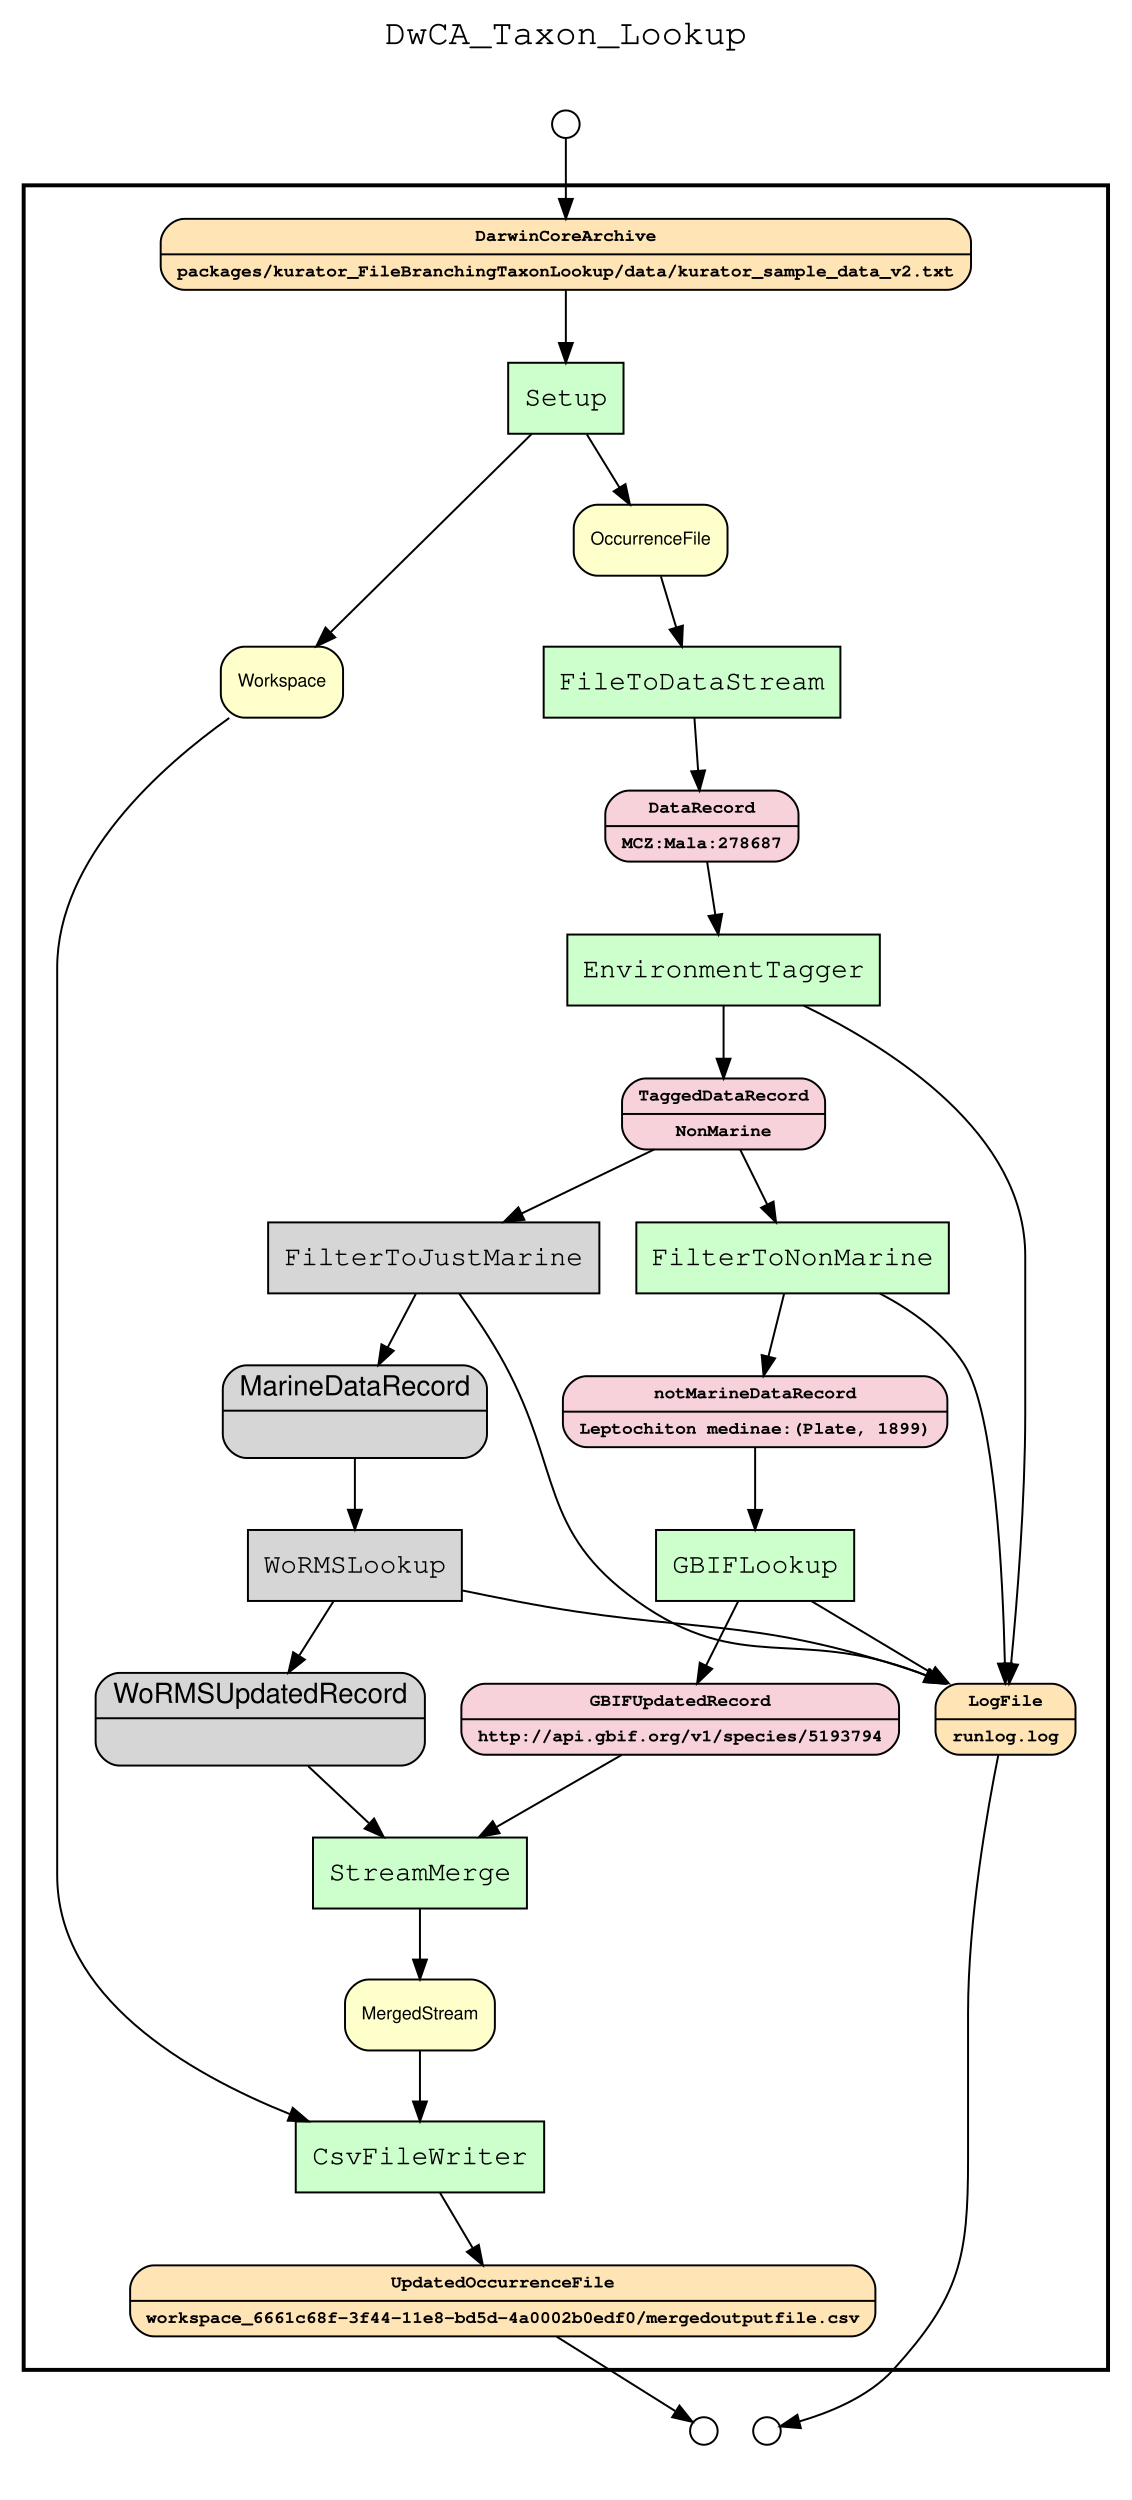
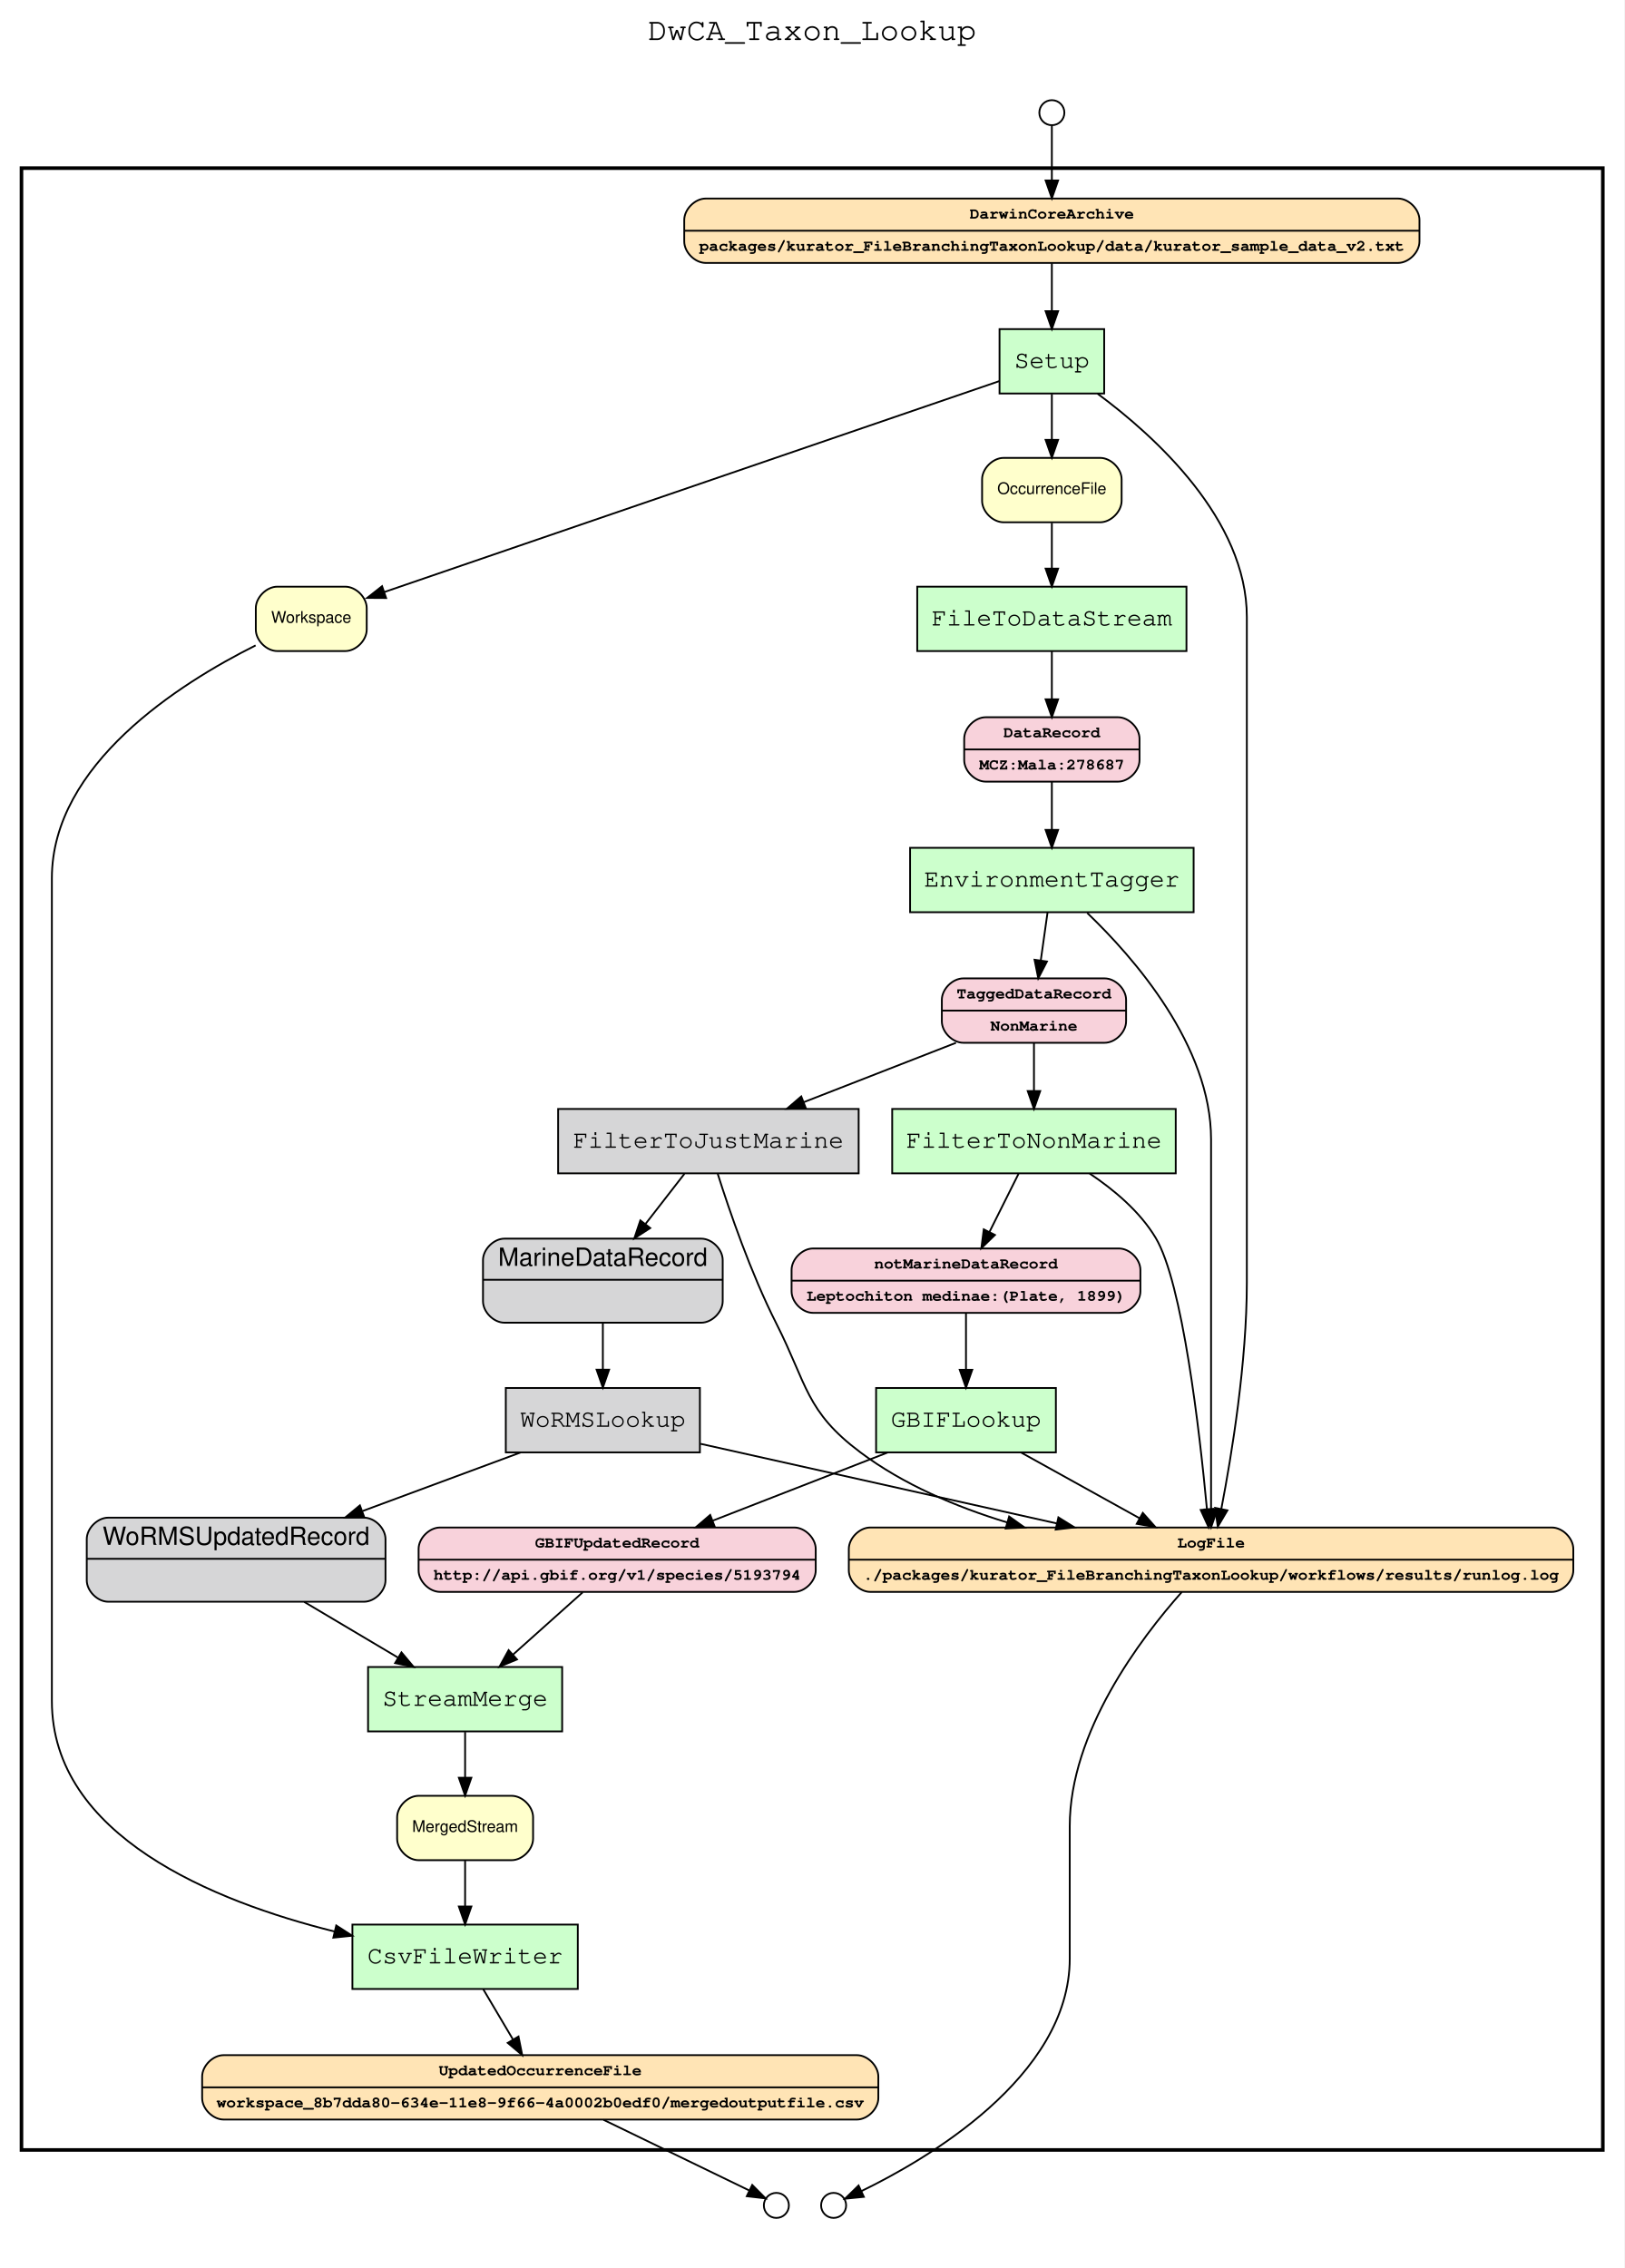
- <svg xmlns="http://www.w3.org/2000/svg" width="574pt" height="1268pt" viewBox="0.00 0.00 574.00 1268.00">
+ <svg xmlns="http://www.w3.org/2000/svg" width="908pt" height="1268pt" viewBox="0.00 0.00 908.00 1268.00">
  <g id="graph0" class="graph" transform="scale(1 1) rotate(0) translate(4 1264)">
-     <polygon fill="white" stroke="none" points="-4,4 -4,-1264 570,-1264 570,4 -4,4" />
-     <text text-anchor="middle" x="283" y="-1241.6" font-family="Courier,monospace" font-size="18.00">DwCA_Taxon_Lookup</text>
+     <polygon fill="white" stroke="none" points="-4,4 -4,-1264 904,-1264 904,4 -4,4" />
+     <text text-anchor="middle" x="450" y="-1241.6" font-family="Courier,monospace" font-size="18.00">DwCA_Taxon_Lookup</text>
+     <g id="clust5" class="cluster">
+       <polygon fill="none" stroke="white" stroke-width="2" points="407,-8 407,-54 485,-54 485,-8 407,-8" />
+     </g>
+     <g id="clust6" class="cluster">
+       <polygon fill="none" stroke="white" stroke-width="2" points="415,-16 415,-46 477,-46 477,-16 415,-16" />
+     </g>
+     <g id="clust1" class="cluster">
+       <polygon fill="none" stroke="black" stroke-width="2" points="8,-62 8,-1170 892,-1170 892,-62 8,-62" />
+     </g>
+     <g id="clust2" class="cluster">
+       <polygon fill="none" stroke="white" stroke-width="2" points="16,-70 16,-1162 884,-1162 884,-70 16,-70" />
+     </g>
    <g id="clust3" class="cluster">
-       <polygon fill="none" stroke="white" stroke-width="2" points="260,-1178 260,-1224 306,-1224 306,-1178 260,-1178" />
+       <polygon fill="none" stroke="white" stroke-width="2" points="561,-1178 561,-1224 607,-1224 607,-1178 561,-1178" />
    </g>
    <g id="clust4" class="cluster">
-       <polygon fill="none" stroke="white" stroke-width="2" points="268,-1186 268,-1216 298,-1216 298,-1186 268,-1186" />
-     </g>
-     <g id="clust5" class="cluster">
-       <polygon fill="none" stroke="white" stroke-width="2" points="330,-8 330,-54 408,-54 408,-8 330,-8" />
-     </g>
-     <g id="clust6" class="cluster">
-       <polygon fill="none" stroke="white" stroke-width="2" points="338,-16 338,-46 400,-46 400,-16 338,-16" />
-     </g>
-     <g id="clust1" class="cluster">
-       <polygon fill="none" stroke="black" stroke-width="2" points="8,-62 8,-1170 558,-1170 558,-62 8,-62" />
-     </g>
-     <g id="clust2" class="cluster">
-       <polygon fill="none" stroke="white" stroke-width="2" points="16,-70 16,-1162 550,-1162 550,-70 16,-70" />
+       <polygon fill="none" stroke="white" stroke-width="2" points="569,-1186 569,-1216 599,-1216 599,-1186 569,-1186" />
    </g>
    <g id="node1" class="node">
-       <polygon fill="#d6d6d7" stroke="black" points="300,-644 132,-644 132,-608 300,-608 300,-644" />
-       <text text-anchor="middle" x="216" y="-622.3" font-family="Courier,monospace" font-size="14.00">FilterToJustMarine</text>
+       <polygon fill="#d6d6d7" stroke="black" points="476,-644 308,-644 308,-608 476,-608 476,-644" />
+       <text text-anchor="middle" x="392" y="-622.3" font-family="Courier,monospace" font-size="14.00">FilterToJustMarine</text>
    </g>
    <g id="node10" class="node">
-       <path fill="#d6d6d7" stroke="black" d="M121,-524.5C121,-524.5 231,-524.5 231,-524.5 237,-524.5 243,-530.5 243,-536.5 243,-536.5 243,-559.5 243,-559.5 243,-565.5 237,-571.5 231,-571.5 231,-571.5 121,-571.5 121,-571.5 115,-571.5 109,-565.5 109,-559.5 109,-559.5 109,-536.5 109,-536.5 109,-530.5 115,-524.5 121,-524.5" />
-       <text text-anchor="middle" x="176" y="-556.3" font-family="Helvetica,sans-Serif" font-size="14.00">MarineDataRecord</text>
-       <polyline fill="none" stroke="black" points="109,-548.5 243,-548.5 " />
+       <path fill="#d6d6d7" stroke="black" d="M278,-524.5C278,-524.5 388,-524.5 388,-524.5 394,-524.5 400,-530.5 400,-536.5 400,-536.5 400,-559.5 400,-559.5 400,-565.5 394,-571.5 388,-571.5 388,-571.5 278,-571.5 278,-571.5 272,-571.5 266,-565.5 266,-559.5 266,-559.5 266,-536.5 266,-536.5 266,-530.5 272,-524.5 278,-524.5" />
+       <text text-anchor="middle" x="333" y="-556.3" font-family="Helvetica,sans-Serif" font-size="14.00">MarineDataRecord</text>
+       <polyline fill="none" stroke="black" points="266,-548.5 400,-548.5 " />
+     </g>
+     <g id="edge19" class="edge">
+       <path fill="none" stroke="black" d="M378.612,-607.754C372.196,-599.489 364.313,-589.335 356.916,-579.807" />
+       <polygon fill="black" stroke="black" points="359.487,-577.411 350.59,-571.658 353.957,-581.703 359.487,-577.411" />
+     </g>
+     <g id="node20" class="node">
+       <path fill="#ffe4b5" stroke="black" d="M482.5,-374C482.5,-374 863.5,-374 863.5,-374 869.5,-374 875.5,-380 875.5,-386 875.5,-386 875.5,-398 875.5,-398 875.5,-404 869.5,-410 863.5,-410 863.5,-410 482.5,-410 482.5,-410 476.5,-410 470.5,-404 470.5,-398 470.5,-398 470.5,-386 470.5,-386 470.5,-380 476.5,-374 482.5,-374" />
+       <text text-anchor="middle" x="673" y="-398.8" font-family="Courier,monospace" font-weight="bold" font-size="9.00">LogFile</text>
+       <polyline fill="none" stroke="black" points="470.5,-392 875.5,-392 " />
+       <text text-anchor="middle" x="673" y="-380.8" font-family="Courier,monospace" font-weight="bold" font-size="9.00">./packages/kurator_FileBranchingTaxonLookup/workflows/results/runlog.log</text>
    </g>
    <g id="edge18" class="edge">
-       <path fill="none" stroke="black" d="M206.923,-607.754C202.705,-599.74 197.552,-589.949 192.671,-580.675" />
-       <polygon fill="black" stroke="black" points="195.68,-578.877 187.925,-571.658 189.485,-582.137 195.68,-578.877" />
-     </g>
-     <g id="node20" class="node">
-       <path fill="#ffe4b5" stroke="black" d="M482.5,-374C482.5,-374 529.5,-374 529.5,-374 535.5,-374 541.5,-380 541.5,-386 541.5,-386 541.5,-398 541.5,-398 541.5,-404 535.5,-410 529.5,-410 529.5,-410 482.5,-410 482.5,-410 476.5,-410 470.5,-404 470.5,-398 470.5,-398 470.5,-386 470.5,-386 470.5,-380 476.5,-374 482.5,-374" />
-       <text text-anchor="middle" x="506" y="-398.8" font-family="Courier,monospace" font-weight="bold" font-size="9.00">LogFile</text>
-       <polyline fill="none" stroke="black" points="470.5,-392 541.5,-392 " />
-       <text text-anchor="middle" x="506" y="-380.8" font-family="Courier,monospace" font-weight="bold" font-size="9.00">runlog.log</text>
-     </g>
-     <g id="edge17" class="edge">
-       <path fill="none" stroke="black" d="M228.921,-607.893C236.227,-597.774 245.227,-584.524 252,-572 281.055,-518.27 269.299,-487.51 319,-452 371.975,-414.15 400.075,-438.96 461,-416 462.58,-415.404 464.178,-414.768 465.78,-414.101" />
-       <polygon fill="black" stroke="black" points="467.236,-417.284 474.937,-410.007 464.379,-410.894 467.236,-417.284" />
+       <path fill="none" stroke="black" d="M397.224,-607.719C403.711,-587.212 415.687,-552.242 430,-524 447.276,-489.913 446.404,-474.896 477,-452 500.964,-434.067 530.377,-421.547 559.058,-412.82" />
+       <polygon fill="black" stroke="black" points="560.122,-416.156 568.748,-410.004 558.168,-409.434 560.122,-416.156" />
    </g>
    <g id="node2" class="node">
-       <polygon fill="#d6d6d7" stroke="black" points="230.25,-488 121.75,-488 121.75,-452 230.25,-452 230.25,-488" />
-       <text text-anchor="middle" x="176" y="-466.3" font-family="Courier,monospace" font-size="14.00">WoRMSLookup</text>
+       <polygon fill="#d6d6d7" stroke="black" points="387.25,-488 278.75,-488 278.75,-452 387.25,-452 387.25,-488" />
+       <text text-anchor="middle" x="333" y="-466.3" font-family="Courier,monospace" font-size="14.00">WoRMSLookup</text>
    </g>
    <g id="node11" class="node">
      <path fill="#d6d6d7" stroke="black" d="M56.5,-368.5C56.5,-368.5 199.5,-368.5 199.5,-368.5 205.5,-368.5 211.5,-374.5 211.5,-380.5 211.5,-380.5 211.5,-403.5 211.5,-403.5 211.5,-409.5 205.5,-415.5 199.5,-415.5 199.5,-415.5 56.5,-415.5 56.5,-415.5 50.5,-415.5 44.5,-409.5 44.5,-403.5 44.5,-403.5 44.5,-380.5 44.5,-380.5 44.5,-374.5 50.5,-368.5 56.5,-368.5" />
      <text text-anchor="middle" x="128" y="-400.3" font-family="Helvetica,sans-Serif" font-size="14.00">WoRMSUpdatedRecord</text>
      <polyline fill="none" stroke="black" points="44.5,-392.5 211.5,-392.5 " />
    </g>
+     <g id="edge23" class="edge">
+       <path fill="none" stroke="black" d="M286.994,-451.944C261.01,-442.311 227.981,-430.066 198.767,-419.236" />
+       <polygon fill="black" stroke="black" points="199.615,-415.817 189.022,-415.623 197.182,-422.381 199.615,-415.817" />
+     </g>
    <g id="edge22" class="edge">
-       <path fill="none" stroke="black" d="M165.108,-451.754C159.994,-443.656 153.733,-433.744 147.822,-424.385" />
-       <polygon fill="black" stroke="black" points="150.609,-422.244 142.31,-415.658 144.691,-425.982 150.609,-422.244" />
+       <path fill="none" stroke="black" d="M387.627,-456.789C441.349,-444.781 524.176,-426.267 586.785,-412.272" />
+       <polygon fill="black" stroke="black" points="587.657,-415.663 596.653,-410.066 586.13,-408.832 587.657,-415.663" />
+     </g>
+     <g id="node3" class="node">
+       <polygon fill="#ccffcc" stroke="black" points="613.25,-1080 554.75,-1080 554.75,-1044 613.25,-1044 613.25,-1080" />
+       <text text-anchor="middle" x="584" y="-1058.3" font-family="Courier,monospace" font-size="14.00">Setup</text>
+     </g>
+     <g id="node17" class="node">
+       <path fill="#ffffcc" stroke="black" d="M189,-936C189,-936 151,-936 151,-936 145,-936 139,-930 139,-924 139,-924 139,-912 139,-912 139,-906 145,-900 151,-900 151,-900 189,-900 189,-900 195,-900 201,-906 201,-912 201,-912 201,-924 201,-924 201,-930 195,-936 189,-936" />
+       <text text-anchor="middle" x="170" y="-915.8" font-family="Helvetica,sans-Serif" font-size="9.00">Workspace</text>
+     </g>
+     <g id="edge12" class="edge">
+       <path fill="none" stroke="black" d="M554.558,-1050.9C481.955,-1026 294.216,-961.605 210.885,-933.023" />
+       <polygon fill="black" stroke="black" points="211.849,-929.654 201.254,-929.72 209.578,-936.275 211.849,-929.654" />
+     </g>
+     <g id="node18" class="node">
+       <path fill="#ffffcc" stroke="black" d="M611,-1008C611,-1008 557,-1008 557,-1008 551,-1008 545,-1002 545,-996 545,-996 545,-984 545,-984 545,-978 551,-972 557,-972 557,-972 611,-972 611,-972 617,-972 623,-978 623,-984 623,-984 623,-996 623,-996 623,-1002 617,-1008 611,-1008" />
+       <text text-anchor="middle" x="584" y="-987.8" font-family="Helvetica,sans-Serif" font-size="9.00">OccurrenceFile</text>
+     </g>
+     <g id="edge14" class="edge">
+       <path fill="none" stroke="black" d="M584,-1043.7C584,-1035.98 584,-1026.71 584,-1018.11" />
+       <polygon fill="black" stroke="black" points="587.5,-1018.1 584,-1008.1 580.5,-1018.1 587.5,-1018.1" />
+     </g>
+     <g id="edge13" class="edge">
+       <path fill="none" stroke="black" d="M609.556,-1043.89C641.773,-1020.04 693,-973.542 693,-919 693,-919 693,-919 693,-547 693,-502.383 684.642,-451.097 678.732,-420.408" />
+       <polygon fill="black" stroke="black" points="682.138,-419.586 676.762,-410.457 675.271,-420.946 682.138,-419.586" />
+     </g>
+     <g id="node4" class="node">
+       <polygon fill="#ccffcc" stroke="black" points="659.25,-936 508.75,-936 508.75,-900 659.25,-900 659.25,-936" />
+       <text text-anchor="middle" x="584" y="-914.3" font-family="Courier,monospace" font-size="14.00">FileToDataStream</text>
+     </g>
+     <g id="node12" class="node">
+       <path fill="#f8d2db" stroke="black" d="M547,-827C547,-827 621,-827 621,-827 627,-827 633,-833 633,-839 633,-839 633,-851 633,-851 633,-857 627,-863 621,-863 621,-863 547,-863 547,-863 541,-863 535,-857 535,-851 535,-851 535,-839 535,-839 535,-833 541,-827 547,-827" />
+       <text text-anchor="middle" x="584" y="-851.8" font-family="Courier,monospace" font-weight="bold" font-size="9.00">DataRecord</text>
+       <polyline fill="none" stroke="black" points="535,-845 633,-845 " />
+       <text text-anchor="middle" x="584" y="-833.8" font-family="Courier,monospace" font-weight="bold" font-size="9.00">MCZ:Mala:278687</text>
+     </g>
+     <g id="edge15" class="edge">
+       <path fill="none" stroke="black" d="M584,-899.813C584,-891.789 584,-882.047 584,-873.069" />
+       <polygon fill="black" stroke="black" points="587.5,-873.029 584,-863.029 580.5,-873.029 587.5,-873.029" />
+     </g>
+     <g id="node5" class="node">
+       <polygon fill="#ccffcc" stroke="black" points="663.25,-790 504.75,-790 504.75,-754 663.25,-754 663.25,-790" />
+       <text text-anchor="middle" x="584" y="-768.3" font-family="Courier,monospace" font-size="14.00">EnvironmentTagger</text>
+     </g>
+     <g id="node13" class="node">
+       <path fill="#f8d2db" stroke="black" d="M534.5,-681C534.5,-681 613.5,-681 613.5,-681 619.5,-681 625.5,-687 625.5,-693 625.5,-693 625.5,-705 625.5,-705 625.5,-711 619.5,-717 613.5,-717 613.5,-717 534.5,-717 534.5,-717 528.5,-717 522.5,-711 522.5,-705 522.5,-705 522.5,-693 522.5,-693 522.5,-687 528.5,-681 534.5,-681" />
+       <text text-anchor="middle" x="574" y="-705.8" font-family="Courier,monospace" font-weight="bold" font-size="9.00">TaggedDataRecord</text>
+       <polyline fill="none" stroke="black" points="522.5,-699 625.5,-699 " />
+       <text text-anchor="middle" x="574" y="-687.8" font-family="Courier,monospace" font-weight="bold" font-size="9.00">NonMarine</text>
+     </g>
+     <g id="edge17" class="edge">
+       <path fill="none" stroke="black" d="M581.579,-753.813C580.449,-745.789 579.077,-736.047 577.813,-727.069" />
+       <polygon fill="black" stroke="black" points="581.259,-726.443 576.398,-717.029 574.327,-727.419 581.259,-726.443" />
+     </g>
+     <g id="edge16" class="edge">
+       <path fill="none" stroke="black" d="M603.752,-753.611C629.972,-728.497 673,-679.313 673,-627 673,-627 673,-627 673,-547 673,-502.71 673,-451.255 673,-420.453" />
+       <polygon fill="black" stroke="black" points="676.5,-420.091 673,-410.092 669.5,-420.092 676.5,-420.091" />
+     </g>
+     <g id="node6" class="node">
+       <polygon fill="#ccffcc" stroke="black" points="653.25,-644 494.75,-644 494.75,-608 653.25,-608 653.25,-644" />
+       <text text-anchor="middle" x="574" y="-622.3" font-family="Courier,monospace" font-size="14.00">FilterToNonMarine</text>
+     </g>
+     <g id="node14" class="node">
+       <path fill="#f8d2db" stroke="black" d="M450.5,-530C450.5,-530 621.5,-530 621.5,-530 627.5,-530 633.5,-536 633.5,-542 633.5,-542 633.5,-554 633.5,-554 633.5,-560 627.5,-566 621.5,-566 621.5,-566 450.5,-566 450.5,-566 444.5,-566 438.5,-560 438.5,-554 438.5,-554 438.5,-542 438.5,-542 438.5,-536 444.5,-530 450.5,-530" />
+       <text text-anchor="middle" x="536" y="-554.8" font-family="Courier,monospace" font-weight="bold" font-size="9.00">notMarineDataRecord</text>
+       <polyline fill="none" stroke="black" points="438.5,-548 633.5,-548 " />
+       <text text-anchor="middle" x="536" y="-536.8" font-family="Courier,monospace" font-weight="bold" font-size="9.00">Leptochiton medinae:(Plate, 1899)</text>
    </g>
    <g id="edge21" class="edge">
-       <path fill="none" stroke="black" d="M230.415,-457.329C239.29,-455.497 248.394,-453.662 257,-452 347.397,-434.542 373.711,-445.274 461,-416 462.658,-415.444 464.332,-414.835 466.007,-414.184" />
-       <polygon fill="black" stroke="black" points="467.734,-417.252 475.541,-410.089 464.972,-410.82 467.734,-417.252" />
-     </g>
-     <g id="node3" class="node">
-       <polygon fill="#ccffcc" stroke="black" points="312.25,-1080 253.75,-1080 253.75,-1044 312.25,-1044 312.25,-1080" />
-       <text text-anchor="middle" x="283" y="-1058.3" font-family="Courier,monospace" font-size="14.00">Setup</text>
-     </g>
-     <g id="node17" class="node">
-       <path fill="#ffffcc" stroke="black" d="M158,-936C158,-936 120,-936 120,-936 114,-936 108,-930 108,-924 108,-924 108,-912 108,-912 108,-906 114,-900 120,-900 120,-900 158,-900 158,-900 164,-900 170,-906 170,-912 170,-912 170,-924 170,-924 170,-930 164,-936 158,-936" />
-       <text text-anchor="middle" x="139" y="-915.8" font-family="Helvetica,sans-Serif" font-size="9.00">Workspace</text>
-     </g>
-     <g id="edge12" class="edge">
-       <path fill="none" stroke="black" d="M265.63,-1043.87C240.223,-1018.82 192.799,-972.052 163.75,-943.406" />
-       <polygon fill="black" stroke="black" points="166.009,-940.719 156.431,-936.189 161.094,-945.703 166.009,-940.719" />
-     </g>
-     <g id="node18" class="node">
-       <path fill="#ffffcc" stroke="black" d="M353,-1008C353,-1008 299,-1008 299,-1008 293,-1008 287,-1002 287,-996 287,-996 287,-984 287,-984 287,-978 293,-972 299,-972 299,-972 353,-972 353,-972 359,-972 365,-978 365,-984 365,-984 365,-996 365,-996 365,-1002 359,-1008 353,-1008" />
-       <text text-anchor="middle" x="326" y="-987.8" font-family="Helvetica,sans-Serif" font-size="9.00">OccurrenceFile</text>
-     </g>
-     <g id="edge13" class="edge">
-       <path fill="none" stroke="black" d="M293.629,-1043.7C298.628,-1035.56 304.691,-1025.69 310.212,-1016.7" />
-       <polygon fill="black" stroke="black" points="313.241,-1018.46 315.493,-1008.1 307.277,-1014.79 313.241,-1018.46" />
-     </g>
-     <g id="node4" class="node">
-       <polygon fill="#ccffcc" stroke="black" points="422.25,-936 271.75,-936 271.75,-900 422.25,-900 422.25,-936" />
-       <text text-anchor="middle" x="347" y="-914.3" font-family="Courier,monospace" font-size="14.00">FileToDataStream</text>
-     </g>
-     <g id="node12" class="node">
-       <path fill="#f8d2db" stroke="black" d="M315,-827C315,-827 389,-827 389,-827 395,-827 401,-833 401,-839 401,-839 401,-851 401,-851 401,-857 395,-863 389,-863 389,-863 315,-863 315,-863 309,-863 303,-857 303,-851 303,-851 303,-839 303,-839 303,-833 309,-827 315,-827" />
-       <text text-anchor="middle" x="352" y="-851.8" font-family="Courier,monospace" font-weight="bold" font-size="9.00">DataRecord</text>
-       <polyline fill="none" stroke="black" points="303,-845 401,-845 " />
-       <text text-anchor="middle" x="352" y="-833.8" font-family="Courier,monospace" font-weight="bold" font-size="9.00">MCZ:Mala:278687</text>
-     </g>
-     <g id="edge14" class="edge">
-       <path fill="none" stroke="black" d="M348.21,-899.813C348.775,-891.789 349.461,-882.047 350.094,-873.069" />
-       <polygon fill="black" stroke="black" points="353.59,-873.25 350.801,-863.029 346.607,-872.758 353.59,-873.25" />
-     </g>
-     <g id="node5" class="node">
-       <polygon fill="#ccffcc" stroke="black" points="442.25,-790 283.75,-790 283.75,-754 442.25,-754 442.25,-790" />
-       <text text-anchor="middle" x="363" y="-768.3" font-family="Courier,monospace" font-size="14.00">EnvironmentTagger</text>
-     </g>
-     <g id="node13" class="node">
-       <path fill="#f8d2db" stroke="black" d="M323.5,-681C323.5,-681 402.5,-681 402.5,-681 408.5,-681 414.5,-687 414.5,-693 414.5,-693 414.5,-705 414.5,-705 414.5,-711 408.5,-717 402.5,-717 402.5,-717 323.5,-717 323.5,-717 317.5,-717 311.5,-711 311.5,-705 311.5,-705 311.5,-693 311.5,-693 311.5,-687 317.5,-681 323.5,-681" />
-       <text text-anchor="middle" x="363" y="-705.8" font-family="Courier,monospace" font-weight="bold" font-size="9.00">TaggedDataRecord</text>
-       <polyline fill="none" stroke="black" points="311.5,-699 414.5,-699 " />
-       <text text-anchor="middle" x="363" y="-687.8" font-family="Courier,monospace" font-weight="bold" font-size="9.00">NonMarine</text>
-     </g>
-     <g id="edge16" class="edge">
-       <path fill="none" stroke="black" d="M363,-753.813C363,-745.789 363,-736.047 363,-727.069" />
-       <polygon fill="black" stroke="black" points="366.5,-727.029 363,-717.029 359.5,-727.029 366.5,-727.029" />
-     </g>
-     <g id="edge15" class="edge">
-       <path fill="none" stroke="black" d="M403.6,-753.966C448.927,-731.91 516,-688.828 516,-627 516,-627 516,-627 516,-547 516,-502.617 511.813,-451.189 508.857,-420.419" />
-       <polygon fill="black" stroke="black" points="512.301,-419.675 507.834,-410.068 505.335,-420.364 512.301,-419.675" />
-     </g>
-     <g id="node6" class="node">
-       <polygon fill="#ccffcc" stroke="black" points="477.25,-644 318.75,-644 318.75,-608 477.25,-608 477.25,-644" />
-       <text text-anchor="middle" x="398" y="-622.3" font-family="Courier,monospace" font-size="14.00">FilterToNonMarine</text>
-     </g>
-     <g id="node14" class="node">
-       <path fill="#f8d2db" stroke="black" d="M293.5,-530C293.5,-530 464.5,-530 464.5,-530 470.5,-530 476.5,-536 476.5,-542 476.5,-542 476.5,-554 476.5,-554 476.5,-560 470.5,-566 464.5,-566 464.5,-566 293.5,-566 293.5,-566 287.5,-566 281.5,-560 281.5,-554 281.5,-554 281.5,-542 281.5,-542 281.5,-536 287.5,-530 293.5,-530" />
-       <text text-anchor="middle" x="379" y="-554.8" font-family="Courier,monospace" font-weight="bold" font-size="9.00">notMarineDataRecord</text>
-       <polyline fill="none" stroke="black" points="281.5,-548 476.5,-548 " />
-       <text text-anchor="middle" x="379" y="-536.8" font-family="Courier,monospace" font-weight="bold" font-size="9.00">Leptochiton medinae:(Plate, 1899)</text>
+       <path fill="none" stroke="black" d="M565.377,-607.754C560.567,-598.135 554.477,-585.955 549.091,-575.182" />
+       <polygon fill="black" stroke="black" points="552.191,-573.556 544.589,-566.177 545.93,-576.687 552.191,-573.556" />
    </g>
    <g id="edge20" class="edge">
-       <path fill="none" stroke="black" d="M393.689,-607.754C391.357,-598.426 388.423,-586.691 385.791,-576.165" />
-       <polygon fill="black" stroke="black" points="389.115,-575.03 383.294,-566.177 382.324,-576.728 389.115,-575.03" />
-     </g>
-     <g id="edge19" class="edge">
-       <path fill="none" stroke="black" d="M442.181,-607.989C458.225,-599.58 474.88,-587.781 485,-572 500.688,-547.537 504.666,-464.328 505.668,-420.508" />
-       <polygon fill="black" stroke="black" points="509.172,-420.341 505.864,-410.276 502.173,-420.207 509.172,-420.341" />
+       <path fill="none" stroke="black" d="M605.106,-607.912C618.527,-598.957 633.149,-586.763 642,-572 657.063,-546.877 666.588,-463.966 670.681,-420.359" />
+       <polygon fill="black" stroke="black" points="674.187,-420.454 671.605,-410.178 667.216,-419.821 674.187,-420.454" />
    </g>
    <g id="node7" class="node">
-       <polygon fill="#ccffcc" stroke="black" points="429.25,-488 328.75,-488 328.75,-452 429.25,-452 429.25,-488" />
-       <text text-anchor="middle" x="379" y="-466.3" font-family="Courier,monospace" font-size="14.00">GBIFLookup</text>
+       <polygon fill="#ccffcc" stroke="black" points="586.25,-488 485.75,-488 485.75,-452 586.25,-452 586.25,-488" />
+       <text text-anchor="middle" x="536" y="-466.3" font-family="Courier,monospace" font-size="14.00">GBIFLookup</text>
    </g>
    <g id="node15" class="node">
      <path fill="#f8d2db" stroke="black" d="M242,-374C242,-374 440,-374 440,-374 446,-374 452,-380 452,-386 452,-386 452,-398 452,-398 452,-404 446,-410 440,-410 440,-410 242,-410 242,-410 236,-410 230,-404 230,-398 230,-398 230,-386 230,-386 230,-380 236,-374 242,-374" />
      <text text-anchor="middle" x="341" y="-398.8" font-family="Courier,monospace" font-weight="bold" font-size="9.00">GBIFUpdatedRecord</text>
      <polyline fill="none" stroke="black" points="230,-392 452,-392 " />
      <text text-anchor="middle" x="341" y="-380.8" font-family="Courier,monospace" font-weight="bold" font-size="9.00">http://api.gbif.org/v1/species/5193794</text>
    </g>
+     <g id="edge25" class="edge">
+       <path fill="none" stroke="black" d="M492.238,-451.944C463.361,-440.689 425.337,-425.87 394.641,-413.906" />
+       <polygon fill="black" stroke="black" points="395.541,-410.501 384.953,-410.13 392.999,-417.023 395.541,-410.501" />
+     </g>
    <g id="edge24" class="edge">
-       <path fill="none" stroke="black" d="M370.377,-451.754C365.567,-442.135 359.477,-429.955 354.091,-419.182" />
-       <polygon fill="black" stroke="black" points="357.191,-417.556 349.589,-410.177 350.93,-420.687 357.191,-417.556" />
-     </g>
-     <g id="edge23" class="edge">
-       <path fill="none" stroke="black" d="M407.501,-451.944C425.512,-441.166 448.987,-427.118 468.501,-415.44" />
-       <polygon fill="black" stroke="black" points="470.371,-418.4 477.154,-410.262 466.776,-412.394 470.371,-418.4" />
+       <path fill="none" stroke="black" d="M566.745,-451.944C586.35,-441.069 611.954,-426.865 633.116,-415.125" />
+       <polygon fill="black" stroke="black" points="634.836,-418.174 641.883,-410.262 631.441,-412.052 634.836,-418.174" />
    </g>
    <g id="node8" class="node">
-       <polygon fill="#ccffcc" stroke="black" points="263.25,-332 154.75,-332 154.75,-296 263.25,-296 263.25,-332" />
-       <text text-anchor="middle" x="209" y="-310.3" font-family="Courier,monospace" font-size="14.00">StreamMerge</text>
+       <polygon fill="#ccffcc" stroke="black" points="310.25,-332 201.75,-332 201.75,-296 310.25,-296 310.25,-332" />
+       <text text-anchor="middle" x="256" y="-310.3" font-family="Courier,monospace" font-size="14.00">StreamMerge</text>
    </g>
    <g id="node19" class="node">
-       <path fill="#ffffcc" stroke="black" d="M235,-260C235,-260 183,-260 183,-260 177,-260 171,-254 171,-248 171,-248 171,-236 171,-236 171,-230 177,-224 183,-224 183,-224 235,-224 235,-224 241,-224 247,-230 247,-236 247,-236 247,-248 247,-248 247,-254 241,-260 235,-260" />
-       <text text-anchor="middle" x="209" y="-239.8" font-family="Helvetica,sans-Serif" font-size="9.00">MergedStream</text>
-     </g>
-     <g id="edge25" class="edge">
-       <path fill="none" stroke="black" d="M209,-295.697C209,-287.983 209,-278.712 209,-270.112" />
-       <polygon fill="black" stroke="black" points="212.5,-270.104 209,-260.104 205.5,-270.104 212.5,-270.104" />
+       <path fill="#ffffcc" stroke="black" d="M282,-260C282,-260 230,-260 230,-260 224,-260 218,-254 218,-248 218,-248 218,-236 218,-236 218,-230 224,-224 230,-224 230,-224 282,-224 282,-224 288,-224 294,-230 294,-236 294,-236 294,-248 294,-248 294,-254 288,-260 282,-260" />
+       <text text-anchor="middle" x="256" y="-239.8" font-family="Helvetica,sans-Serif" font-size="9.00">MergedStream</text>
+     </g>
+     <g id="edge26" class="edge">
+       <path fill="none" stroke="black" d="M256,-295.697C256,-287.983 256,-278.712 256,-270.112" />
+       <polygon fill="black" stroke="black" points="259.5,-270.104 256,-260.104 252.5,-270.104 259.5,-270.104" />
    </g>
    <g id="node9" class="node">
-       <polygon fill="#ccffcc" stroke="black" points="272,-188 146,-188 146,-152 272,-152 272,-188" />
-       <text text-anchor="middle" x="209" y="-166.3" font-family="Courier,monospace" font-size="14.00">CsvFileWriter</text>
+       <polygon fill="#ccffcc" stroke="black" points="319,-188 193,-188 193,-152 319,-152 319,-188" />
+       <text text-anchor="middle" x="256" y="-166.3" font-family="Courier,monospace" font-size="14.00">CsvFileWriter</text>
    </g>
    <g id="node21" class="node">
-       <path fill="#ffe4b5" stroke="black" d="M74,-79C74,-79 428,-79 428,-79 434,-79 440,-85 440,-91 440,-91 440,-103 440,-103 440,-109 434,-115 428,-115 428,-115 74,-115 74,-115 68,-115 62,-109 62,-103 62,-103 62,-91 62,-91 62,-85 68,-79 74,-79" />
-       <text text-anchor="middle" x="251" y="-103.8" font-family="Courier,monospace" font-weight="bold" font-size="9.00">UpdatedOccurrenceFile</text>
-       <polyline fill="none" stroke="black" points="62,-97 440,-97 " />
-       <text text-anchor="middle" x="251" y="-85.8" font-family="Courier,monospace" font-weight="bold" font-size="9.00">workspace_6661c68f-3f44-11e8-bd5d-4a0002b0edf0/mergedoutputfile.csv</text>
-     </g>
-     <g id="edge26" class="edge">
-       <path fill="none" stroke="black" d="M219.167,-151.813C224.12,-143.441 230.179,-133.197 235.677,-123.903" />
-       <polygon fill="black" stroke="black" points="238.848,-125.418 240.927,-115.029 232.823,-121.854 238.848,-125.418" />
+       <path fill="#ffe4b5" stroke="black" d="M121,-79C121,-79 475,-79 475,-79 481,-79 487,-85 487,-91 487,-91 487,-103 487,-103 487,-109 481,-115 475,-115 475,-115 121,-115 121,-115 115,-115 109,-109 109,-103 109,-103 109,-91 109,-91 109,-85 115,-79 121,-79" />
+       <text text-anchor="middle" x="298" y="-103.8" font-family="Courier,monospace" font-weight="bold" font-size="9.00">UpdatedOccurrenceFile</text>
+       <polyline fill="none" stroke="black" points="109,-97 487,-97 " />
+       <text text-anchor="middle" x="298" y="-85.8" font-family="Courier,monospace" font-weight="bold" font-size="9.00">workspace_8b7dda80-634e-11e8-9f66-4a0002b0edf0/mergedoutputfile.csv</text>
+     </g>
+     <g id="edge27" class="edge">
+       <path fill="none" stroke="black" d="M266.167,-151.813C271.12,-143.441 277.179,-133.197 282.677,-123.903" />
+       <polygon fill="black" stroke="black" points="285.848,-125.418 287.927,-115.029 279.823,-121.854 285.848,-125.418" />
    </g>
    <g id="edge7" class="edge">
-       <path fill="none" stroke="black" d="M176,-524.197C176,-516.081 176,-506.858 176,-498.397" />
-       <polygon fill="black" stroke="black" points="179.5,-498.228 176,-488.228 172.5,-498.228 179.5,-498.228" />
+       <path fill="none" stroke="black" d="M333,-524.197C333,-516.081 333,-506.858 333,-498.397" />
+       <polygon fill="black" stroke="black" points="336.5,-498.228 333,-488.228 329.5,-498.228 336.5,-498.228" />
    </g>
    <g id="edge9" class="edge">
-       <path fill="none" stroke="black" d="M152.303,-368.197C162.01,-359.089 173.204,-348.587 183.067,-339.332" />
-       <polygon fill="black" stroke="black" points="185.741,-341.623 190.639,-332.228 180.951,-336.518 185.741,-341.623" />
+       <path fill="none" stroke="black" d="M166.058,-368.403C182.597,-358.583 201.919,-347.11 218.406,-337.321" />
+       <polygon fill="black" stroke="black" points="220.427,-340.192 227.238,-332.077 216.853,-334.173 220.427,-340.192" />
    </g>
    <g id="edge4" class="edge">
-       <path fill="none" stroke="black" d="M354.663,-826.813C355.906,-818.789 357.415,-809.047 358.806,-800.069" />
-       <polygon fill="black" stroke="black" points="362.289,-800.447 360.362,-790.029 355.372,-799.375 362.289,-800.447" />
+       <path fill="none" stroke="black" d="M584,-826.813C584,-818.789 584,-809.047 584,-800.069" />
+       <polygon fill="black" stroke="black" points="587.5,-800.029 584,-790.029 580.5,-800.029 587.5,-800.029" />
    </g>
    <g id="edge5" class="edge">
-       <path fill="none" stroke="black" d="M327.79,-680.994C307.665,-671.273 282.226,-658.987 260.701,-648.59" />
-       <polygon fill="black" stroke="black" points="261.959,-645.311 251.432,-644.114 258.915,-651.614 261.959,-645.311" />
+       <path fill="none" stroke="black" d="M530.406,-680.994C504.819,-671.012 472.294,-658.324 445.204,-647.755" />
+       <polygon fill="black" stroke="black" points="446.457,-644.487 435.869,-644.114 443.913,-651.009 446.457,-644.487" />
    </g>
    <g id="edge6" class="edge">
-       <path fill="none" stroke="black" d="M371.473,-680.813C375.557,-672.528 380.544,-662.41 385.088,-653.193" />
-       <polygon fill="black" stroke="black" points="388.323,-654.546 389.605,-644.029 382.045,-651.451 388.323,-654.546" />
+       <path fill="none" stroke="black" d="M574,-680.813C574,-672.789 574,-663.047 574,-654.069" />
+       <polygon fill="black" stroke="black" points="577.5,-654.029 574,-644.029 570.5,-654.029 577.5,-654.029" />
    </g>
    <g id="edge8" class="edge">
-       <path fill="none" stroke="black" d="M379,-529.754C379,-520.523 379,-508.935 379,-498.495" />
-       <polygon fill="black" stroke="black" points="382.5,-498.177 379,-488.177 375.5,-498.177 382.5,-498.177" />
+       <path fill="none" stroke="black" d="M536,-529.754C536,-520.523 536,-508.935 536,-498.495" />
+       <polygon fill="black" stroke="black" points="539.5,-498.177 536,-488.177 532.5,-498.177 539.5,-498.177" />
    </g>
    <g id="edge10" class="edge">
-       <path fill="none" stroke="black" d="M311.377,-373.944C292.572,-363.117 268.038,-348.992 247.702,-337.283" />
-       <polygon fill="black" stroke="black" points="249.394,-334.218 238.981,-332.262 245.901,-340.285 249.394,-334.218" />
+       <path fill="none" stroke="black" d="M321.712,-373.754C310.192,-363.454 295.39,-350.22 282.752,-338.92" />
+       <polygon fill="black" stroke="black" points="284.999,-336.234 275.211,-332.177 280.333,-341.452 284.999,-336.234" />
    </g>
    <g id="node16" class="node">
-       <path fill="#ffe4b5" stroke="black" d="M89.5,-1117C89.5,-1117 476.5,-1117 476.5,-1117 482.5,-1117 488.5,-1123 488.5,-1129 488.5,-1129 488.5,-1141 488.5,-1141 488.5,-1147 482.5,-1153 476.5,-1153 476.5,-1153 89.5,-1153 89.5,-1153 83.5,-1153 77.5,-1147 77.5,-1141 77.5,-1141 77.5,-1129 77.5,-1129 77.5,-1123 83.5,-1117 89.5,-1117" />
-       <text text-anchor="middle" x="283" y="-1141.8" font-family="Courier,monospace" font-weight="bold" font-size="9.00">DarwinCoreArchive</text>
-       <polyline fill="none" stroke="black" points="77.5,-1135 488.5,-1135 " />
-       <text text-anchor="middle" x="283" y="-1123.8" font-family="Courier,monospace" font-weight="bold" font-size="9.00">packages/kurator_FileBranchingTaxonLookup/data/kurator_sample_data_v2.txt</text>
+       <path fill="#ffe4b5" stroke="black" d="M390.5,-1117C390.5,-1117 777.5,-1117 777.5,-1117 783.5,-1117 789.5,-1123 789.5,-1129 789.5,-1129 789.5,-1141 789.5,-1141 789.5,-1147 783.5,-1153 777.5,-1153 777.5,-1153 390.5,-1153 390.5,-1153 384.5,-1153 378.5,-1147 378.5,-1141 378.5,-1141 378.5,-1129 378.5,-1129 378.5,-1123 384.5,-1117 390.5,-1117" />
+       <text text-anchor="middle" x="584" y="-1141.8" font-family="Courier,monospace" font-weight="bold" font-size="9.00">DarwinCoreArchive</text>
+       <polyline fill="none" stroke="black" points="378.5,-1135 789.5,-1135 " />
+       <text text-anchor="middle" x="584" y="-1123.8" font-family="Courier,monospace" font-weight="bold" font-size="9.00">packages/kurator_FileBranchingTaxonLookup/data/kurator_sample_data_v2.txt</text>
    </g>
    <g id="edge1" class="edge">
-       <path fill="none" stroke="black" d="M283,-1116.81C283,-1108.79 283,-1099.05 283,-1090.07" />
-       <polygon fill="black" stroke="black" points="286.5,-1090.03 283,-1080.03 279.5,-1090.03 286.5,-1090.03" />
+       <path fill="none" stroke="black" d="M584,-1116.81C584,-1108.79 584,-1099.05 584,-1090.07" />
+       <polygon fill="black" stroke="black" points="587.5,-1090.03 584,-1080.03 580.5,-1090.03 587.5,-1090.03" />
    </g>
    <g id="edge2" class="edge">
-       <path fill="none" stroke="black" d="M112.272,-899.838C78.577,-875.87 25,-828.96 25,-773 25,-773 25,-773 25,-313 25,-251.429 90.37,-212.808 143.183,-191.652" />
-       <polygon fill="black" stroke="black" points="144.481,-194.903 152.543,-188.03 141.954,-188.375 144.481,-194.903" />
+       <path fill="none" stroke="black" d="M138.894,-903.169C96.288,-881.857 25,-836.684 25,-773 25,-773 25,-773 25,-313 25,-237.62 115.375,-200.983 183.069,-184.114" />
+       <polygon fill="black" stroke="black" points="183.968,-187.498 192.878,-181.766 182.338,-180.69 183.968,-187.498" />
    </g>
    <g id="edge3" class="edge">
-       <path fill="none" stroke="black" d="M331.191,-971.697C333.531,-963.898 336.347,-954.509 338.951,-945.829" />
-       <polygon fill="black" stroke="black" points="342.348,-946.688 341.869,-936.104 335.643,-944.677 342.348,-946.688" />
+       <path fill="none" stroke="black" d="M584,-971.697C584,-963.983 584,-954.712 584,-946.112" />
+       <polygon fill="black" stroke="black" points="587.5,-946.104 584,-936.104 580.5,-946.104 587.5,-946.104" />
    </g>
    <g id="edge11" class="edge">
-       <path fill="none" stroke="black" d="M209,-223.697C209,-215.983 209,-206.712 209,-198.112" />
-       <polygon fill="black" stroke="black" points="212.5,-198.104 209,-188.104 205.5,-198.104 212.5,-198.104" />
+       <path fill="none" stroke="black" d="M256,-223.697C256,-215.983 256,-206.712 256,-198.112" />
+       <polygon fill="black" stroke="black" points="259.5,-198.104 256,-188.104 252.5,-198.104 259.5,-198.104" />
    </g>
    <g id="node23" class="node">
-       <ellipse fill="none" stroke="black" cx="385" cy="-31" rx="7" ry="7" />
+       <ellipse fill="none" stroke="black" cx="462" cy="-31" rx="7" ry="7" />
+     </g>
+     <g id="edge29" class="edge">
+       <path fill="none" stroke="black" d="M656.631,-373.909C633.492,-347.873 594,-295.718 594,-243 594,-243 594,-243 594,-169 594,-102.551 512.474,-55.931 477.563,-39.013" />
+       <polygon fill="black" stroke="black" points="478.909,-35.779 468.367,-34.728 475.952,-42.124 478.909,-35.779" />
+     </g>
+     <g id="node24" class="node">
+       <ellipse fill="none" stroke="black" cx="430" cy="-31" rx="7" ry="7" />
+     </g>
+     <g id="edge30" class="edge">
+       <path fill="none" stroke="black" d="M333.374,-78.849C359.921,-65.978 394.962,-48.988 414.726,-39.406" />
+       <polygon fill="black" stroke="black" points="416.511,-42.43 423.983,-34.918 413.457,-36.131 416.511,-42.43" />
+     </g>
+     <g id="node22" class="node">
+       <ellipse fill="none" stroke="black" cx="584" cy="-1201" rx="7" ry="7" />
    </g>
    <g id="edge28" class="edge">
-       <path fill="none" stroke="black" d="M502.337,-373.775C496.815,-346.269 487,-290.666 487,-243 487,-243 487,-243 487,-169 487,-118.535 482.911,-99.374 449,-62 436.377,-48.088 415.967,-40.087 401.595,-35.902" />
-       <polygon fill="black" stroke="black" points="402.186,-32.44 391.629,-33.324 400.433,-39.217 402.186,-32.44" />
-     </g>
-     <g id="node24" class="node">
-       <ellipse fill="none" stroke="black" cx="353" cy="-31" rx="7" ry="7" />
-     </g>
-     <g id="edge29" class="edge">
-       <path fill="none" stroke="black" d="M278.334,-78.849C297.697,-66.7 322.908,-50.881 338.519,-41.086" />
-       <polygon fill="black" stroke="black" points="340.623,-43.898 347.233,-35.618 336.902,-37.969 340.623,-43.898" />
-     </g>
-     <g id="node22" class="node">
-       <ellipse fill="none" stroke="black" cx="283" cy="-1201" rx="7" ry="7" />
-     </g>
-     <g id="edge27" class="edge">
-       <path fill="none" stroke="black" d="M283,-1193.63C283,-1186.54 283,-1174.6 283,-1163.42" />
-       <polygon fill="black" stroke="black" points="286.5,-1163.12 283,-1153.12 279.5,-1163.12 286.5,-1163.12" />
+       <path fill="none" stroke="black" d="M584,-1193.63C584,-1186.54 584,-1174.6 584,-1163.42" />
+       <polygon fill="black" stroke="black" points="587.5,-1163.12 584,-1153.12 580.5,-1163.12 587.5,-1163.12" />
    </g>
  </g>
</svg>
